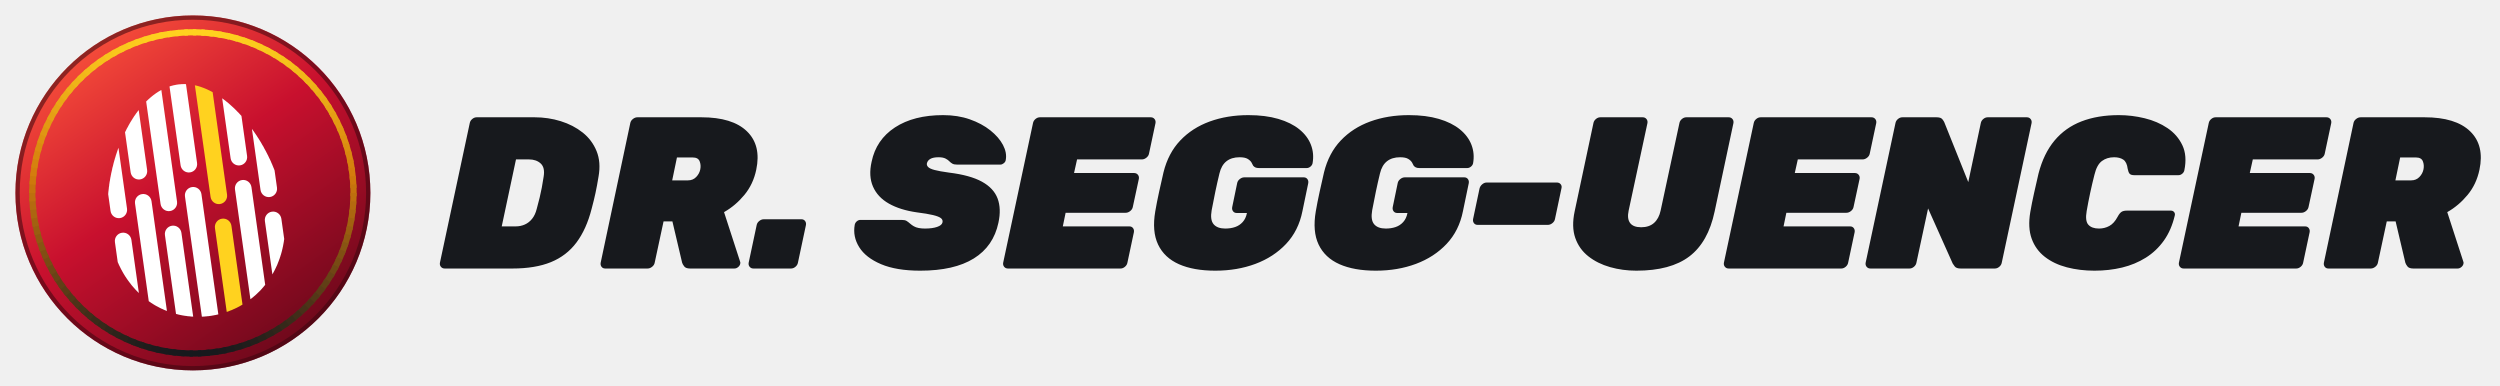
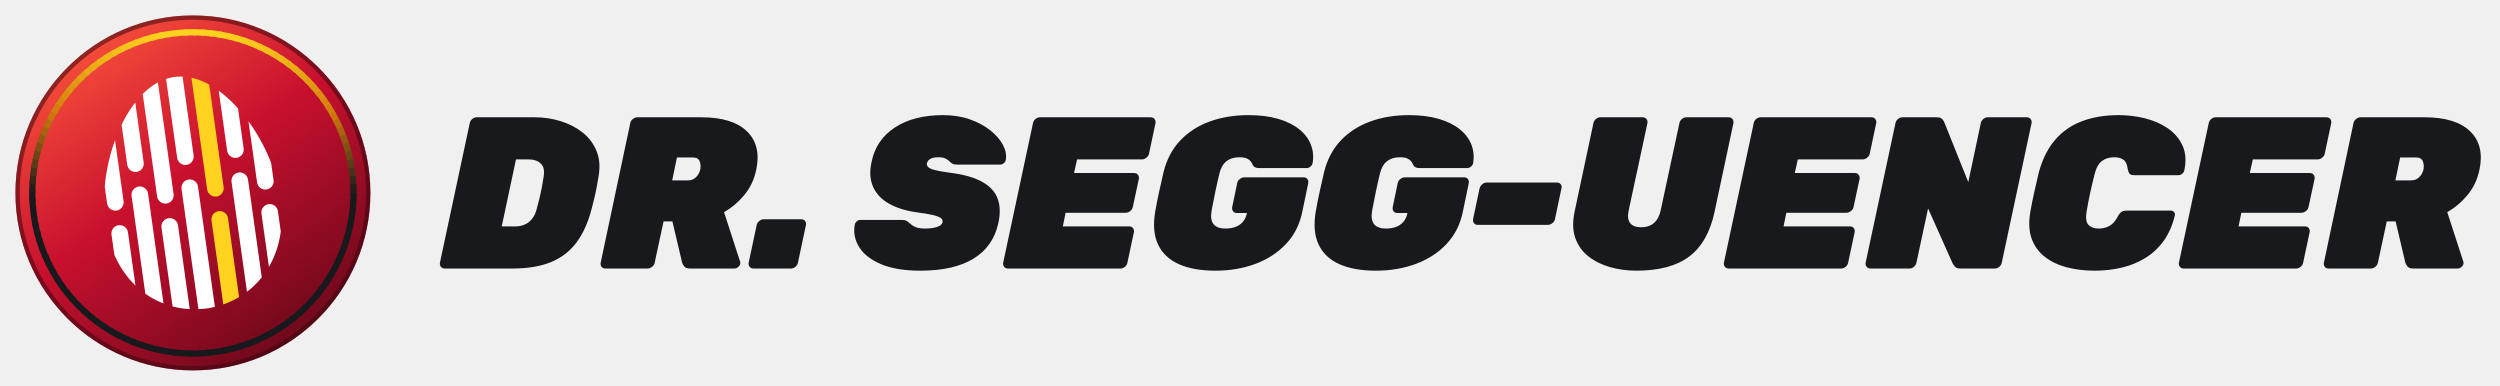
<svg xmlns="http://www.w3.org/2000/svg" viewBox="0 0 1296 200" width="1296" height="200">
  <g transform="translate(1.87 1.87) scale(0.38333)">
    <defs>
      <linearGradient id="gllight" x1="0.15" y1="0" x2="0.85" y2="1">
        <stop offset="0" stop-color="#ff5a3c" />
        <stop offset="0.45" stop-color="#c8102e" />
        <stop offset="1" stop-color="#5e0718" />
      </linearGradient>
    </defs>
    <circle cx="256.0" cy="256.0" r="240" fill="url(#gllight)" />
    <circle cx="256.0" cy="256.0" r="237.1" fill="none" stroke="#3a0610" stroke-opacity="0.55" stroke-width="5.8" />
    <path d="M256.0,38.8 A217.2,217.2 0 0 1 271.9,39.4" fill="none" stroke="#ffd21f" stroke-width="8.4" />
-     <path d="M267.4,39.1 A217.2,217.2 0 0 1 283.2,40.5" fill="none" stroke="#ffd21f" stroke-width="8.4" />
-     <path d="M278.7,40.0 A217.2,217.2 0 0 1 294.5,42.2" fill="none" stroke="#ffd11f" stroke-width="8.4" />
-     <path d="M290.0,41.5 A217.2,217.2 0 0 1 305.6,44.5" fill="none" stroke="#fed01f" stroke-width="8.4" />
-     <path d="M301.2,43.5 A217.2,217.2 0 0 1 316.6,47.4" fill="none" stroke="#fecf1e" stroke-width="8.4" />
-     <path d="M312.2,46.2 A217.2,217.2 0 0 1 327.4,50.9" fill="none" stroke="#fdce1e" stroke-width="8.4" />
-     <path d="M323.1,49.4 A217.2,217.2 0 0 1 338.1,54.9" fill="none" stroke="#fccc1e" stroke-width="8.4" />
-     <path d="M333.8,53.2 A217.2,217.2 0 0 1 348.5,59.5" fill="none" stroke="#fbcb1d" stroke-width="8.4" />
-     <path d="M344.3,57.6 A217.2,217.2 0 0 1 358.6,64.6" fill="none" stroke="#fac81d" stroke-width="8.4" />
-     <path d="M354.6,62.5 A217.2,217.2 0 0 1 368.5,70.2" fill="none" stroke="#f9c61c" stroke-width="8.4" />
-     <path d="M364.6,67.9 A217.2,217.2 0 0 1 378.1,76.4" fill="none" stroke="#f8c41c" stroke-width="8.4" />
-     <path d="M374.3,73.8 A217.2,217.2 0 0 1 387.3,83.0" fill="none" stroke="#f6c11b" stroke-width="8.4" />
-     <path d="M383.7,80.3 A217.2,217.2 0 0 1 396.2,90.1" fill="none" stroke="#f5be1b" stroke-width="8.4" />
-     <path d="M392.7,87.2 A217.2,217.2 0 0 1 404.7,97.7" fill="none" stroke="#f3bb1a" stroke-width="8.4" />
-     <path d="M401.3,94.6 A217.2,217.2 0 0 1 412.8,105.7" fill="none" stroke="#f1b719" stroke-width="8.4" />
-     <path d="M409.6,102.4 A217.2,217.2 0 0 1 420.4,114.1" fill="none" stroke="#efb418" stroke-width="8.4" />
-     <path d="M417.4,110.7 A217.2,217.2 0 0 1 427.6,122.9" fill="none" stroke="#edb018" stroke-width="8.4" />
-     <path d="M424.8,119.3 A217.2,217.2 0 0 1 434.4,132.0" fill="none" stroke="#ebac17" stroke-width="8.4" />
-     <path d="M431.7,128.3 A217.2,217.2 0 0 1 440.6,141.5" fill="none" stroke="#e9a816" stroke-width="8.4" />
-     <path d="M438.2,137.7 A217.2,217.2 0 0 1 446.3,151.4" fill="none" stroke="#e7a315" stroke-width="8.4" />
-     <path d="M444.1,147.4 A217.2,217.2 0 0 1 451.5,161.5" fill="none" stroke="#e59f14" stroke-width="8.4" />
-     <path d="M449.5,157.4 A217.2,217.2 0 0 1 456.2,171.8" fill="none" stroke="#e39a13" stroke-width="8.4" />
-     <path d="M454.4,167.7 A217.2,217.2 0 0 1 460.4,182.4" fill="none" stroke="#e09612" stroke-width="8.4" />
-     <path d="M458.8,178.2 A217.2,217.2 0 0 1 463.9,193.2" fill="none" stroke="#de9111" stroke-width="8.4" />
-     <path d="M462.6,188.9 A217.2,217.2 0 0 1 466.9,204.2" fill="none" stroke="#db8c10" stroke-width="8.4" />
-     <path d="M465.8,199.8 A217.2,217.2 0 0 1 469.4,215.3" fill="none" stroke="#d9870f" stroke-width="8.4" />
-     <path d="M468.5,210.8 A217.2,217.2 0 0 1 471.2,226.5" fill="none" stroke="#d6820e" stroke-width="8.4" />
-     <path d="M470.5,222.0 A217.2,217.2 0 0 1 472.4,237.8" fill="none" stroke="#d47d0d" stroke-width="8.4" />
-     <path d="M472.0,233.3 A217.2,217.2 0 0 1 473.1,249.2" fill="none" stroke="#ce780c" stroke-width="8.4" />
-     <path d="M472.9,244.6 A217.2,217.2 0 0 1 473.2,260.5" fill="none" stroke="#c5730d" stroke-width="8.4" />
-     <path d="M473.2,256.0 A217.2,217.2 0 0 1 472.6,271.9" fill="none" stroke="#bd6f0e" stroke-width="8.4" />
-     <path d="M472.9,267.4 A217.2,217.2 0 0 1 471.5,283.2" fill="none" stroke="#b46a0f" stroke-width="8.4" />
-     <path d="M472.0,278.7 A217.2,217.2 0 0 1 469.8,294.5" fill="none" stroke="#ab6610" stroke-width="8.4" />
-     <path d="M470.5,290.0 A217.2,217.2 0 0 1 467.5,305.6" fill="none" stroke="#a26110" stroke-width="8.4" />
-     <path d="M468.5,301.2 A217.2,217.2 0 0 1 464.6,316.6" fill="none" stroke="#995d11" stroke-width="8.4" />
-     <path d="M465.8,312.2 A217.2,217.2 0 0 1 461.1,327.4" fill="none" stroke="#915812" stroke-width="8.4" />
-     <path d="M462.6,323.1 A217.2,217.2 0 0 1 457.1,338.1" fill="none" stroke="#885413" stroke-width="8.4" />
-     <path d="M458.8,333.8 A217.2,217.2 0 0 1 452.5,348.5" fill="none" stroke="#804f13" stroke-width="8.4" />
-     <path d="M454.4,344.3 A217.2,217.2 0 0 1 447.4,358.6" fill="none" stroke="#784b14" stroke-width="8.4" />
-     <path d="M449.5,354.6 A217.2,217.2 0 0 1 441.8,368.5" fill="none" stroke="#704715" stroke-width="8.4" />
-     <path d="M444.1,364.6 A217.2,217.2 0 0 1 435.6,378.1" fill="none" stroke="#684316" stroke-width="8.4" />
-     <path d="M438.2,374.3 A217.2,217.2 0 0 1 429.0,387.3" fill="none" stroke="#613f16" stroke-width="8.4" />
-     <path d="M431.7,383.7 A217.2,217.2 0 0 1 421.9,396.2" fill="none" stroke="#5a3c17" stroke-width="8.4" />
-     <path d="M424.8,392.7 A217.2,217.2 0 0 1 414.3,404.7" fill="none" stroke="#533818" stroke-width="8.4" />
-     <path d="M417.4,401.3 A217.2,217.2 0 0 1 406.3,412.8" fill="none" stroke="#4c3418" stroke-width="8.4" />
-     <path d="M409.6,409.6 A217.2,217.2 0 0 1 397.9,420.4" fill="none" stroke="#463119" stroke-width="8.4" />
-     <path d="M401.3,417.4 A217.2,217.2 0 0 1 389.1,427.6" fill="none" stroke="#402e19" stroke-width="8.4" />
-     <path d="M392.7,424.8 A217.2,217.2 0 0 1 380.0,434.4" fill="none" stroke="#3a2b1a" stroke-width="8.4" />
-     <path d="M383.7,431.7 A217.2,217.2 0 0 1 370.5,440.6" fill="none" stroke="#35291a" stroke-width="8.4" />
-     <path d="M374.3,438.2 A217.2,217.2 0 0 1 360.6,446.3" fill="none" stroke="#30261b" stroke-width="8.4" />
-     <path d="M364.6,444.1 A217.2,217.2 0 0 1 350.5,451.5" fill="none" stroke="#2c241b" stroke-width="8.4" />
-     <path d="M354.6,449.5 A217.2,217.2 0 0 1 340.2,456.2" fill="none" stroke="#28221b" stroke-width="8.4" />
-     <path d="M344.3,454.4 A217.2,217.2 0 0 1 329.6,460.4" fill="none" stroke="#24201c" stroke-width="8.4" />
-     <path d="M333.8,458.8 A217.2,217.2 0 0 1 318.8,463.9" fill="none" stroke="#211e1c" stroke-width="8.4" />
-     <path d="M323.1,462.6 A217.2,217.2 0 0 1 307.8,466.9" fill="none" stroke="#1e1d1c" stroke-width="8.4" />
-     <path d="M312.2,465.8 A217.2,217.2 0 0 1 296.7,469.4" fill="none" stroke="#1c1b1d" stroke-width="8.4" />
-     <path d="M301.2,468.5 A217.2,217.2 0 0 1 285.5,471.2" fill="none" stroke="#1a1a1d" stroke-width="8.4" />
-     <path d="M290.0,470.5 A217.2,217.2 0 0 1 274.2,472.4" fill="none" stroke="#181a1d" stroke-width="8.4" />
-     <path d="M278.7,472.0 A217.2,217.2 0 0 1 262.8,473.1" fill="none" stroke="#18191d" stroke-width="8.4" />
+     <path d="M267.4,39.1 A217.2,217.2 0 0 1 283.2,40.5" fill="none" stroke="#ffd11f" stroke-width="8.4" />
+     <path d="M278.7,40.0 A217.2,217.2 0 0 1 294.5,42.2" fill="none" stroke="#fed01f" stroke-width="8.4" />
+     <path d="M290.0,41.5 A217.2,217.2 0 0 1 305.6,44.5" fill="none" stroke="#fdcf1e" stroke-width="8.4" />
+     <path d="M301.2,43.5 A217.2,217.2 0 0 1 316.6,47.4" fill="none" stroke="#fdcd1e" stroke-width="8.4" />
+     <path d="M312.2,46.2 A217.2,217.2 0 0 1 327.4,50.9" fill="none" stroke="#fbcb1d" stroke-width="8.4" />
+     <path d="M323.1,49.4 A217.2,217.2 0 0 1 338.1,54.9" fill="none" stroke="#fac81d" stroke-width="8.4" />
+     <path d="M333.8,53.2 A217.2,217.2 0 0 1 348.5,59.5" fill="none" stroke="#f8c51c" stroke-width="8.4" />
+     <path d="M344.3,57.6 A217.2,217.2 0 0 1 358.6,64.6" fill="none" stroke="#f6c11b" stroke-width="8.4" />
+     <path d="M354.6,62.5 A217.2,217.2 0 0 1 368.5,70.2" fill="none" stroke="#f4bd1a" stroke-width="8.4" />
+     <path d="M364.6,67.9 A217.2,217.2 0 0 1 378.1,76.4" fill="none" stroke="#f2b819" stroke-width="8.4" />
+     <path d="M374.3,73.8 A217.2,217.2 0 0 1 387.3,83.0" fill="none" stroke="#efb318" stroke-width="8.4" />
+     <path d="M383.7,80.3 A217.2,217.2 0 0 1 396.2,90.1" fill="none" stroke="#ecae17" stroke-width="8.4" />
+     <path d="M392.7,87.2 A217.2,217.2 0 0 1 404.7,97.7" fill="none" stroke="#e9a816" stroke-width="8.4" />
+     <path d="M401.3,94.6 A217.2,217.2 0 0 1 412.8,105.7" fill="none" stroke="#e6a215" stroke-width="8.4" />
+     <path d="M409.6,102.4 A217.2,217.2 0 0 1 420.4,114.1" fill="none" stroke="#e39b13" stroke-width="8.4" />
+     <path d="M417.4,110.7 A217.2,217.2 0 0 1 427.6,122.9" fill="none" stroke="#df9412" stroke-width="8.4" />
+     <path d="M424.8,119.3 A217.2,217.2 0 0 1 434.4,132.0" fill="none" stroke="#dc8d10" stroke-width="8.4" />
+     <path d="M431.7,128.3 A217.2,217.2 0 0 1 440.6,141.5" fill="none" stroke="#d8860f" stroke-width="8.4" />
+     <path d="M438.2,137.7 A217.2,217.2 0 0 1 446.3,151.4" fill="none" stroke="#d47e0d" stroke-width="8.4" />
+     <path d="M444.1,147.4 A217.2,217.2 0 0 1 451.5,161.5" fill="none" stroke="#c9760d" stroke-width="8.4" />
+     <path d="M449.5,157.4 A217.2,217.2 0 0 1 456.2,171.8" fill="none" stroke="#b86d0e" stroke-width="8.4" />
+     <path d="M454.4,167.7 A217.2,217.2 0 0 1 460.4,182.4" fill="none" stroke="#a66310" stroke-width="8.4" />
+     <path d="M458.8,178.2 A217.2,217.2 0 0 1 463.9,193.2" fill="none" stroke="#945a12" stroke-width="8.4" />
+     <path d="M462.6,188.9 A217.2,217.2 0 0 1 466.9,204.2" fill="none" stroke="#815013" stroke-width="8.4" />
+     <path d="M465.8,199.8 A217.2,217.2 0 0 1 469.4,215.3" fill="none" stroke="#6e4615" stroke-width="8.4" />
+     <path d="M468.5,210.8 A217.2,217.2 0 0 1 471.2,226.5" fill="none" stroke="#5b3c17" stroke-width="8.4" />
+     <path d="M470.5,222.0 A217.2,217.2 0 0 1 472.4,237.8" fill="none" stroke="#483219" stroke-width="8.4" />
+     <path d="M472.0,233.3 A217.2,217.2 0 0 1 473.1,249.2" fill="none" stroke="#34281a" stroke-width="8.4" />
+     <path d="M472.9,244.6 A217.2,217.2 0 0 1 473.2,260.5" fill="none" stroke="#211e1c" stroke-width="8.4" />
+     <path d="M473.2,256.0 A217.2,217.2 0 0 1 472.6,271.9" fill="none" stroke="#17191d" stroke-width="8.4" />
+     <path d="M472.9,267.4 A217.2,217.2 0 0 1 471.5,283.2" fill="none" stroke="#17191d" stroke-width="8.4" />
+     <path d="M472.0,278.7 A217.2,217.2 0 0 1 469.8,294.5" fill="none" stroke="#17191d" stroke-width="8.4" />
+     <path d="M470.5,290.0 A217.2,217.2 0 0 1 467.5,305.6" fill="none" stroke="#17191d" stroke-width="8.4" />
+     <path d="M468.5,301.2 A217.2,217.2 0 0 1 464.6,316.6" fill="none" stroke="#17191d" stroke-width="8.4" />
+     <path d="M465.8,312.2 A217.2,217.2 0 0 1 461.1,327.4" fill="none" stroke="#17191d" stroke-width="8.4" />
+     <path d="M462.6,323.1 A217.2,217.2 0 0 1 457.1,338.1" fill="none" stroke="#17191d" stroke-width="8.4" />
+     <path d="M458.8,333.8 A217.2,217.2 0 0 1 452.5,348.5" fill="none" stroke="#17191d" stroke-width="8.4" />
+     <path d="M454.4,344.3 A217.2,217.2 0 0 1 447.4,358.6" fill="none" stroke="#17191d" stroke-width="8.4" />
+     <path d="M449.5,354.6 A217.2,217.2 0 0 1 441.8,368.5" fill="none" stroke="#17191d" stroke-width="8.4" />
+     <path d="M444.1,364.6 A217.2,217.2 0 0 1 435.6,378.1" fill="none" stroke="#17191d" stroke-width="8.4" />
+     <path d="M438.2,374.3 A217.2,217.2 0 0 1 429.0,387.3" fill="none" stroke="#17191d" stroke-width="8.4" />
+     <path d="M431.7,383.7 A217.2,217.2 0 0 1 421.9,396.2" fill="none" stroke="#17191d" stroke-width="8.4" />
+     <path d="M424.8,392.7 A217.2,217.2 0 0 1 414.3,404.7" fill="none" stroke="#17191d" stroke-width="8.4" />
+     <path d="M417.4,401.3 A217.2,217.2 0 0 1 406.3,412.8" fill="none" stroke="#17191d" stroke-width="8.4" />
+     <path d="M409.6,409.6 A217.2,217.2 0 0 1 397.9,420.4" fill="none" stroke="#17191d" stroke-width="8.4" />
+     <path d="M401.3,417.4 A217.2,217.2 0 0 1 389.1,427.6" fill="none" stroke="#17191d" stroke-width="8.4" />
+     <path d="M392.7,424.8 A217.2,217.2 0 0 1 380.0,434.4" fill="none" stroke="#17191d" stroke-width="8.4" />
+     <path d="M383.7,431.7 A217.2,217.2 0 0 1 370.5,440.6" fill="none" stroke="#17191d" stroke-width="8.4" />
+     <path d="M374.3,438.2 A217.2,217.2 0 0 1 360.6,446.3" fill="none" stroke="#17191d" stroke-width="8.4" />
+     <path d="M364.6,444.1 A217.2,217.2 0 0 1 350.5,451.5" fill="none" stroke="#17191d" stroke-width="8.4" />
+     <path d="M354.6,449.5 A217.2,217.2 0 0 1 340.2,456.2" fill="none" stroke="#17191d" stroke-width="8.4" />
+     <path d="M344.3,454.4 A217.2,217.2 0 0 1 329.6,460.4" fill="none" stroke="#17191d" stroke-width="8.4" />
+     <path d="M333.8,458.8 A217.2,217.2 0 0 1 318.8,463.9" fill="none" stroke="#17191d" stroke-width="8.4" />
+     <path d="M323.1,462.6 A217.2,217.2 0 0 1 307.8,466.9" fill="none" stroke="#17191d" stroke-width="8.4" />
+     <path d="M312.2,465.8 A217.2,217.2 0 0 1 296.7,469.4" fill="none" stroke="#17191d" stroke-width="8.4" />
+     <path d="M301.2,468.5 A217.2,217.2 0 0 1 285.5,471.2" fill="none" stroke="#17191d" stroke-width="8.4" />
+     <path d="M290.0,470.5 A217.2,217.2 0 0 1 274.2,472.4" fill="none" stroke="#17191d" stroke-width="8.4" />
+     <path d="M278.7,472.0 A217.2,217.2 0 0 1 262.8,473.1" fill="none" stroke="#17191d" stroke-width="8.4" />
    <path d="M267.4,472.9 A217.2,217.2 0 0 1 251.5,473.2" fill="none" stroke="#17191d" stroke-width="8.4" />
    <path d="M256.0,473.2 A217.2,217.2 0 0 1 240.1,472.6" fill="none" stroke="#17191d" stroke-width="8.4" />
-     <path d="M244.6,472.9 A217.2,217.2 0 0 1 228.8,471.5" fill="none" stroke="#18191d" stroke-width="8.4" />
-     <path d="M233.3,472.0 A217.2,217.2 0 0 1 217.5,469.8" fill="none" stroke="#181a1d" stroke-width="8.4" />
-     <path d="M222.0,470.5 A217.2,217.2 0 0 1 206.4,467.5" fill="none" stroke="#1a1a1d" stroke-width="8.4" />
-     <path d="M210.8,468.5 A217.2,217.2 0 0 1 195.4,464.6" fill="none" stroke="#1c1b1d" stroke-width="8.4" />
-     <path d="M199.8,465.8 A217.2,217.2 0 0 1 184.6,461.1" fill="none" stroke="#1e1d1c" stroke-width="8.4" />
-     <path d="M188.9,462.6 A217.2,217.2 0 0 1 173.9,457.1" fill="none" stroke="#211e1c" stroke-width="8.4" />
-     <path d="M178.2,458.8 A217.2,217.2 0 0 1 163.5,452.5" fill="none" stroke="#24201c" stroke-width="8.4" />
-     <path d="M167.7,454.4 A217.2,217.2 0 0 1 153.4,447.4" fill="none" stroke="#28221b" stroke-width="8.4" />
-     <path d="M157.4,449.5 A217.2,217.2 0 0 1 143.5,441.8" fill="none" stroke="#2c241b" stroke-width="8.4" />
-     <path d="M147.4,444.1 A217.2,217.2 0 0 1 133.9,435.6" fill="none" stroke="#30261b" stroke-width="8.4" />
-     <path d="M137.7,438.2 A217.2,217.2 0 0 1 124.7,429.0" fill="none" stroke="#35291a" stroke-width="8.4" />
-     <path d="M128.3,431.7 A217.2,217.2 0 0 1 115.8,421.9" fill="none" stroke="#3a2b1a" stroke-width="8.4" />
-     <path d="M119.3,424.8 A217.2,217.2 0 0 1 107.3,414.3" fill="none" stroke="#402e19" stroke-width="8.4" />
-     <path d="M110.7,417.4 A217.2,217.2 0 0 1 99.2,406.3" fill="none" stroke="#463119" stroke-width="8.4" />
-     <path d="M102.4,409.6 A217.2,217.2 0 0 1 91.6,397.9" fill="none" stroke="#4c3418" stroke-width="8.4" />
-     <path d="M94.6,401.3 A217.2,217.2 0 0 1 84.4,389.1" fill="none" stroke="#533818" stroke-width="8.4" />
-     <path d="M87.2,392.7 A217.2,217.2 0 0 1 77.6,380.0" fill="none" stroke="#5a3c17" stroke-width="8.4" />
-     <path d="M80.3,383.7 A217.2,217.2 0 0 1 71.4,370.5" fill="none" stroke="#613f16" stroke-width="8.4" />
-     <path d="M73.8,374.3 A217.2,217.2 0 0 1 65.7,360.6" fill="none" stroke="#684316" stroke-width="8.4" />
-     <path d="M67.9,364.6 A217.2,217.2 0 0 1 60.5,350.5" fill="none" stroke="#704715" stroke-width="8.4" />
-     <path d="M62.5,354.6 A217.2,217.2 0 0 1 55.8,340.2" fill="none" stroke="#784b14" stroke-width="8.4" />
-     <path d="M57.6,344.3 A217.2,217.2 0 0 1 51.6,329.6" fill="none" stroke="#804f13" stroke-width="8.4" />
-     <path d="M53.2,333.8 A217.2,217.2 0 0 1 48.1,318.8" fill="none" stroke="#885413" stroke-width="8.4" />
-     <path d="M49.4,323.1 A217.2,217.2 0 0 1 45.1,307.8" fill="none" stroke="#915812" stroke-width="8.4" />
-     <path d="M46.2,312.2 A217.2,217.2 0 0 1 42.6,296.7" fill="none" stroke="#995d11" stroke-width="8.4" />
-     <path d="M43.5,301.2 A217.2,217.2 0 0 1 40.8,285.5" fill="none" stroke="#a26110" stroke-width="8.4" />
-     <path d="M41.5,290.0 A217.2,217.2 0 0 1 39.6,274.2" fill="none" stroke="#ab6610" stroke-width="8.4" />
-     <path d="M40.0,278.7 A217.2,217.2 0 0 1 38.9,262.8" fill="none" stroke="#b46a0f" stroke-width="8.4" />
-     <path d="M39.1,267.4 A217.2,217.2 0 0 1 38.8,251.5" fill="none" stroke="#bd6f0e" stroke-width="8.4" />
-     <path d="M38.8,256.0 A217.2,217.2 0 0 1 39.4,240.1" fill="none" stroke="#c5730d" stroke-width="8.4" />
-     <path d="M39.1,244.6 A217.2,217.2 0 0 1 40.5,228.8" fill="none" stroke="#ce780c" stroke-width="8.4" />
-     <path d="M40.0,233.3 A217.2,217.2 0 0 1 42.2,217.5" fill="none" stroke="#d47d0d" stroke-width="8.4" />
-     <path d="M41.5,222.0 A217.2,217.2 0 0 1 44.5,206.4" fill="none" stroke="#d6820e" stroke-width="8.4" />
-     <path d="M43.5,210.8 A217.2,217.2 0 0 1 47.4,195.4" fill="none" stroke="#d9870f" stroke-width="8.4" />
-     <path d="M46.2,199.8 A217.2,217.2 0 0 1 50.9,184.6" fill="none" stroke="#db8c10" stroke-width="8.4" />
-     <path d="M49.4,188.9 A217.2,217.2 0 0 1 54.9,173.9" fill="none" stroke="#de9111" stroke-width="8.4" />
-     <path d="M53.2,178.2 A217.2,217.2 0 0 1 59.5,163.5" fill="none" stroke="#e09612" stroke-width="8.4" />
-     <path d="M57.6,167.7 A217.2,217.2 0 0 1 64.6,153.4" fill="none" stroke="#e39a13" stroke-width="8.4" />
-     <path d="M62.5,157.4 A217.2,217.2 0 0 1 70.2,143.5" fill="none" stroke="#e59f14" stroke-width="8.4" />
-     <path d="M67.9,147.4 A217.2,217.2 0 0 1 76.4,133.9" fill="none" stroke="#e7a315" stroke-width="8.4" />
-     <path d="M73.8,137.7 A217.2,217.2 0 0 1 83.0,124.7" fill="none" stroke="#e9a816" stroke-width="8.4" />
-     <path d="M80.3,128.3 A217.2,217.2 0 0 1 90.1,115.8" fill="none" stroke="#ebac17" stroke-width="8.4" />
-     <path d="M87.2,119.3 A217.2,217.2 0 0 1 97.7,107.3" fill="none" stroke="#edb018" stroke-width="8.4" />
-     <path d="M94.6,110.7 A217.2,217.2 0 0 1 105.7,99.2" fill="none" stroke="#efb418" stroke-width="8.4" />
-     <path d="M102.4,102.4 A217.2,217.2 0 0 1 114.1,91.6" fill="none" stroke="#f1b719" stroke-width="8.4" />
-     <path d="M110.7,94.6 A217.2,217.2 0 0 1 122.9,84.4" fill="none" stroke="#f3bb1a" stroke-width="8.4" />
-     <path d="M119.3,87.2 A217.2,217.2 0 0 1 132.0,77.6" fill="none" stroke="#f5be1b" stroke-width="8.4" />
-     <path d="M128.3,80.3 A217.2,217.2 0 0 1 141.5,71.4" fill="none" stroke="#f6c11b" stroke-width="8.4" />
-     <path d="M137.7,73.8 A217.2,217.2 0 0 1 151.4,65.7" fill="none" stroke="#f8c41c" stroke-width="8.4" />
-     <path d="M147.4,67.9 A217.2,217.2 0 0 1 161.5,60.5" fill="none" stroke="#f9c61c" stroke-width="8.4" />
-     <path d="M157.4,62.5 A217.2,217.2 0 0 1 171.8,55.8" fill="none" stroke="#fac81d" stroke-width="8.4" />
-     <path d="M167.7,57.6 A217.2,217.2 0 0 1 182.4,51.6" fill="none" stroke="#fbcb1d" stroke-width="8.4" />
-     <path d="M178.2,53.2 A217.2,217.2 0 0 1 193.2,48.1" fill="none" stroke="#fccc1e" stroke-width="8.4" />
-     <path d="M188.9,49.4 A217.2,217.2 0 0 1 204.2,45.1" fill="none" stroke="#fdce1e" stroke-width="8.4" />
-     <path d="M199.8,46.2 A217.2,217.2 0 0 1 215.3,42.6" fill="none" stroke="#fecf1e" stroke-width="8.4" />
-     <path d="M210.8,43.5 A217.2,217.2 0 0 1 226.5,40.8" fill="none" stroke="#fed01f" stroke-width="8.4" />
-     <path d="M222.0,41.5 A217.2,217.2 0 0 1 237.8,39.6" fill="none" stroke="#ffd11f" stroke-width="8.4" />
-     <path d="M233.3,40.0 A217.2,217.2 0 0 1 249.2,38.9" fill="none" stroke="#ffd21f" stroke-width="8.4" />
+     <path d="M244.6,472.9 A217.2,217.2 0 0 1 228.8,471.5" fill="none" stroke="#17191d" stroke-width="8.4" />
+     <path d="M233.3,472.0 A217.2,217.2 0 0 1 217.5,469.8" fill="none" stroke="#17191d" stroke-width="8.4" />
+     <path d="M222.0,470.5 A217.2,217.2 0 0 1 206.4,467.5" fill="none" stroke="#17191d" stroke-width="8.4" />
+     <path d="M210.8,468.5 A217.2,217.2 0 0 1 195.4,464.6" fill="none" stroke="#17191d" stroke-width="8.4" />
+     <path d="M199.8,465.8 A217.2,217.2 0 0 1 184.6,461.1" fill="none" stroke="#17191d" stroke-width="8.4" />
+     <path d="M188.9,462.6 A217.2,217.2 0 0 1 173.9,457.1" fill="none" stroke="#17191d" stroke-width="8.4" />
+     <path d="M178.2,458.8 A217.2,217.2 0 0 1 163.5,452.5" fill="none" stroke="#17191d" stroke-width="8.4" />
+     <path d="M167.7,454.4 A217.2,217.2 0 0 1 153.4,447.4" fill="none" stroke="#17191d" stroke-width="8.4" />
+     <path d="M157.4,449.5 A217.2,217.2 0 0 1 143.5,441.8" fill="none" stroke="#17191d" stroke-width="8.4" />
+     <path d="M147.4,444.1 A217.2,217.2 0 0 1 133.9,435.6" fill="none" stroke="#17191d" stroke-width="8.4" />
+     <path d="M137.7,438.2 A217.2,217.2 0 0 1 124.7,429.0" fill="none" stroke="#17191d" stroke-width="8.4" />
+     <path d="M128.3,431.7 A217.2,217.2 0 0 1 115.8,421.9" fill="none" stroke="#17191d" stroke-width="8.4" />
+     <path d="M119.3,424.8 A217.2,217.2 0 0 1 107.3,414.3" fill="none" stroke="#17191d" stroke-width="8.4" />
+     <path d="M110.7,417.4 A217.2,217.2 0 0 1 99.2,406.3" fill="none" stroke="#17191d" stroke-width="8.4" />
+     <path d="M102.4,409.6 A217.2,217.2 0 0 1 91.6,397.9" fill="none" stroke="#17191d" stroke-width="8.4" />
+     <path d="M94.6,401.3 A217.2,217.2 0 0 1 84.4,389.1" fill="none" stroke="#17191d" stroke-width="8.4" />
+     <path d="M87.2,392.7 A217.2,217.2 0 0 1 77.6,380.0" fill="none" stroke="#17191d" stroke-width="8.4" />
+     <path d="M80.3,383.7 A217.2,217.2 0 0 1 71.4,370.5" fill="none" stroke="#17191d" stroke-width="8.4" />
+     <path d="M73.8,374.3 A217.2,217.2 0 0 1 65.7,360.6" fill="none" stroke="#17191d" stroke-width="8.4" />
+     <path d="M67.9,364.6 A217.2,217.2 0 0 1 60.5,350.5" fill="none" stroke="#17191d" stroke-width="8.4" />
+     <path d="M62.5,354.6 A217.2,217.2 0 0 1 55.8,340.2" fill="none" stroke="#17191d" stroke-width="8.4" />
+     <path d="M57.6,344.3 A217.2,217.2 0 0 1 51.6,329.6" fill="none" stroke="#17191d" stroke-width="8.4" />
+     <path d="M53.2,333.8 A217.2,217.2 0 0 1 48.1,318.8" fill="none" stroke="#17191d" stroke-width="8.4" />
+     <path d="M49.4,323.1 A217.2,217.2 0 0 1 45.1,307.8" fill="none" stroke="#17191d" stroke-width="8.4" />
+     <path d="M46.2,312.2 A217.2,217.2 0 0 1 42.6,296.7" fill="none" stroke="#17191d" stroke-width="8.4" />
+     <path d="M43.5,301.2 A217.2,217.2 0 0 1 40.8,285.5" fill="none" stroke="#17191d" stroke-width="8.4" />
+     <path d="M41.5,290.0 A217.2,217.2 0 0 1 39.6,274.2" fill="none" stroke="#17191d" stroke-width="8.4" />
+     <path d="M40.0,278.7 A217.2,217.2 0 0 1 38.9,262.8" fill="none" stroke="#17191d" stroke-width="8.4" />
+     <path d="M39.1,267.4 A217.2,217.2 0 0 1 38.8,251.5" fill="none" stroke="#17191d" stroke-width="8.4" />
+     <path d="M38.8,256.0 A217.2,217.2 0 0 1 39.4,240.1" fill="none" stroke="#211e1c" stroke-width="8.4" />
+     <path d="M39.1,244.6 A217.2,217.2 0 0 1 40.5,228.8" fill="none" stroke="#34281a" stroke-width="8.4" />
+     <path d="M40.0,233.3 A217.2,217.2 0 0 1 42.2,217.5" fill="none" stroke="#483219" stroke-width="8.4" />
+     <path d="M41.5,222.0 A217.2,217.2 0 0 1 44.5,206.4" fill="none" stroke="#5b3c17" stroke-width="8.4" />
+     <path d="M43.5,210.8 A217.2,217.2 0 0 1 47.4,195.4" fill="none" stroke="#6e4615" stroke-width="8.4" />
+     <path d="M46.2,199.8 A217.2,217.2 0 0 1 50.9,184.6" fill="none" stroke="#815013" stroke-width="8.4" />
+     <path d="M49.4,188.9 A217.2,217.2 0 0 1 54.9,173.9" fill="none" stroke="#945a12" stroke-width="8.4" />
+     <path d="M53.2,178.2 A217.2,217.2 0 0 1 59.5,163.5" fill="none" stroke="#a66310" stroke-width="8.4" />
+     <path d="M57.6,167.7 A217.2,217.2 0 0 1 64.6,153.4" fill="none" stroke="#b86d0e" stroke-width="8.4" />
+     <path d="M62.5,157.4 A217.2,217.2 0 0 1 70.2,143.5" fill="none" stroke="#c9760d" stroke-width="8.4" />
+     <path d="M67.9,147.4 A217.2,217.2 0 0 1 76.4,133.9" fill="none" stroke="#d47e0d" stroke-width="8.4" />
+     <path d="M73.8,137.7 A217.2,217.2 0 0 1 83.0,124.7" fill="none" stroke="#d8860f" stroke-width="8.4" />
+     <path d="M80.3,128.3 A217.2,217.2 0 0 1 90.1,115.8" fill="none" stroke="#dc8d10" stroke-width="8.4" />
+     <path d="M87.2,119.3 A217.2,217.2 0 0 1 97.7,107.3" fill="none" stroke="#df9412" stroke-width="8.4" />
+     <path d="M94.6,110.7 A217.2,217.2 0 0 1 105.7,99.2" fill="none" stroke="#e39b13" stroke-width="8.4" />
+     <path d="M102.4,102.4 A217.2,217.2 0 0 1 114.1,91.6" fill="none" stroke="#e6a215" stroke-width="8.4" />
+     <path d="M110.7,94.6 A217.2,217.2 0 0 1 122.9,84.4" fill="none" stroke="#e9a816" stroke-width="8.4" />
+     <path d="M119.3,87.2 A217.2,217.2 0 0 1 132.0,77.6" fill="none" stroke="#ecae17" stroke-width="8.4" />
+     <path d="M128.3,80.3 A217.2,217.2 0 0 1 141.5,71.4" fill="none" stroke="#efb318" stroke-width="8.4" />
+     <path d="M137.7,73.8 A217.2,217.2 0 0 1 151.4,65.7" fill="none" stroke="#f2b819" stroke-width="8.4" />
+     <path d="M147.4,67.9 A217.2,217.2 0 0 1 161.5,60.5" fill="none" stroke="#f4bd1a" stroke-width="8.4" />
+     <path d="M157.4,62.5 A217.2,217.2 0 0 1 171.8,55.8" fill="none" stroke="#f6c11b" stroke-width="8.4" />
+     <path d="M167.7,57.6 A217.2,217.2 0 0 1 182.4,51.6" fill="none" stroke="#f8c51c" stroke-width="8.4" />
+     <path d="M178.2,53.2 A217.2,217.2 0 0 1 193.2,48.1" fill="none" stroke="#fac81d" stroke-width="8.4" />
+     <path d="M188.9,49.4 A217.2,217.2 0 0 1 204.2,45.1" fill="none" stroke="#fbcb1d" stroke-width="8.4" />
+     <path d="M199.8,46.2 A217.2,217.2 0 0 1 215.3,42.6" fill="none" stroke="#fdcd1e" stroke-width="8.4" />
+     <path d="M210.8,43.5 A217.2,217.2 0 0 1 226.5,40.8" fill="none" stroke="#fdcf1e" stroke-width="8.4" />
+     <path d="M222.0,41.5 A217.2,217.2 0 0 1 237.8,39.6" fill="none" stroke="#fed01f" stroke-width="8.4" />
+     <path d="M233.3,40.0 A217.2,217.2 0 0 1 249.2,38.9" fill="none" stroke="#ffd11f" stroke-width="8.4" />
    <path d="M244.6,39.1 A217.2,217.2 0 0 1 260.5,38.8" fill="none" stroke="#ffd21f" stroke-width="8.4" />
    <clipPath id="cellight">
      <path d="M256.0,108.0 L256.9,108.0 L257.7,108.0 L258.6,108.1 L259.5,108.1 L260.3,108.2 L261.2,108.2 L262.1,108.3 L262.9,108.4 L263.8,108.5 L264.6,108.6 L265.5,108.7 L266.4,108.9 L267.2,109.0 L268.1,109.2 L269.0,109.4 L269.8,109.5 L270.7,109.7 L271.5,109.9 L272.4,110.2 L273.3,110.4 L274.1,110.6 L275.0,110.9 L275.8,111.2 L276.7,111.5 L277.6,111.7 L278.4,112.0 L279.3,112.4 L280.1,112.7 L281.0,113.0 L281.8,113.4 L282.7,113.7 L283.5,114.1 L284.4,114.5 L285.2,114.9 L286.1,115.3 L286.9,115.7 L287.8,116.2 L288.6,116.6 L289.4,117.1 L290.3,117.5 L291.1,118.0 L292.0,118.5 L292.8,119.0 L293.6,119.5 L294.5,120.0 L295.3,120.6 L296.1,121.1 L297.0,121.7 L297.8,122.2 L298.6,122.8 L299.5,123.4 L300.3,124.0 L301.1,124.6 L301.9,125.2 L302.8,125.9 L303.6,126.5 L304.4,127.1 L305.2,127.8 L306.0,128.5 L306.8,129.2 L307.6,129.9 L308.4,130.6 L309.2,131.3 L310.0,132.0 L310.8,132.7 L311.6,133.5 L312.4,134.2 L313.2,135.0 L314.0,135.8 L314.8,136.6 L315.6,137.4 L316.4,138.2 L317.2,139.0 L317.9,139.8 L318.7,140.7 L319.5,141.5 L320.3,142.3 L321.0,143.2 L321.8,144.1 L322.6,145.0 L323.3,145.9 L324.1,146.8 L324.8,147.7 L325.6,148.6 L326.3,149.5 L327.1,150.4 L327.8,151.4 L328.5,152.3 L329.3,153.3 L330.0,154.3 L330.7,155.3 L331.4,156.2 L332.2,157.2 L332.9,158.2 L333.6,159.3 L334.3,160.3 L335.0,161.3 L335.7,162.3 L336.4,163.4 L337.1,164.4 L337.8,165.5 L338.5,166.6 L339.1,167.6 L339.8,168.7 L340.5,169.8 L341.2,170.9 L341.8,172.0 L342.5,173.1 L343.1,174.2 L343.8,175.4 L344.4,176.5 L345.1,177.6 L345.7,178.8 L346.3,179.9 L347.0,181.1 L347.6,182.3 L348.2,183.4 L348.8,184.6 L349.4,185.8 L350.0,187.0 L350.6,188.2 L351.2,189.4 L351.8,190.6 L352.4,191.8 L352.9,193.0 L353.5,194.3 L354.1,195.5 L354.6,196.7 L355.2,198.0 L355.7,199.2 L356.3,200.5 L356.8,201.7 L357.3,203.0 L357.8,204.3 L358.3,205.5 L358.9,206.8 L359.4,208.1 L359.8,209.4 L360.3,210.7 L360.8,212.0 L361.3,213.3 L361.8,214.6 L362.2,215.9 L362.7,217.2 L363.1,218.5 L363.6,219.8 L364.0,221.1 L364.4,222.4 L364.8,223.8 L365.3,225.1 L365.7,226.4 L366.1,227.8 L366.5,229.1 L366.8,230.5 L367.2,231.8 L367.6,233.1 L367.9,234.5 L368.3,235.9 L368.6,237.2 L369.0,238.6 L369.3,239.9 L369.6,241.3 L369.9,242.6 L370.2,244.0 L370.5,245.4 L370.8,246.7 L371.1,248.1 L371.4,249.5 L371.7,250.9 L371.9,252.2 L372.2,253.6 L372.4,255.0 L372.6,256.4 L372.9,257.7 L373.1,259.1 L373.3,260.5 L373.5,261.9 L373.7,263.2 L373.8,264.6 L374.0,266.0 L374.2,267.4 L374.3,268.8 L374.5,270.1 L374.6,271.5 L374.7,272.9 L374.8,274.3 L374.9,275.6 L375.0,277.0 L375.1,278.4 L375.2,279.8 L375.3,281.1 L375.3,282.5 L375.4,283.9 L375.4,285.3 L375.4,286.6 L375.5,288.0 L375.5,289.4 L375.5,290.7 L375.5,292.1 L375.4,293.4 L375.4,294.8 L375.4,296.1 L375.3,297.5 L375.3,298.9 L375.2,300.2 L375.1,301.5 L375.0,302.9 L374.9,304.2 L374.8,305.6 L374.7,306.9 L374.6,308.2 L374.4,309.6 L374.3,310.9 L374.1,312.2 L374.0,313.5 L373.8,314.8 L373.6,316.1 L373.4,317.4 L373.2,318.7 L373.0,320.0 L372.7,321.3 L372.5,322.6 L372.2,323.9 L372.0,325.2 L371.7,326.5 L371.4,327.7 L371.1,329.0 L370.8,330.3 L370.5,331.5 L370.2,332.8 L369.8,334.0 L369.5,335.3 L369.1,336.5 L368.8,337.7 L368.4,339.0 L368.0,340.2 L367.6,341.4 L367.2,342.6 L366.8,343.8 L366.4,345.0 L365.9,346.2 L365.5,347.4 L365.0,348.6 L364.6,349.7 L364.1,350.9 L363.6,352.1 L363.1,353.2 L362.6,354.4 L362.1,355.5 L361.5,356.6 L361.0,357.8 L360.4,358.9 L359.9,360.0 L359.3,361.1 L358.7,362.2 L358.1,363.3 L357.5,364.4 L356.9,365.4 L356.3,366.5 L355.7,367.6 L355.1,368.6 L354.4,369.7 L353.7,370.7 L353.1,371.7 L352.4,372.7 L351.7,373.8 L351.0,374.8 L350.3,375.8 L349.6,376.7 L348.9,377.7 L348.1,378.7 L347.4,379.7 L346.7,380.6 L345.9,381.6 L345.1,382.5 L344.3,383.4 L343.6,384.3 L342.8,385.2 L342.0,386.1 L341.1,387.0 L340.3,387.9 L339.5,388.8 L338.7,389.7 L337.8,390.5 L337.0,391.3 L336.1,392.2 L335.2,393.0 L334.3,393.8 L333.4,394.6 L332.6,395.4 L331.6,396.2 L330.7,397.0 L329.8,397.8 L328.9,398.5 L328.0,399.3 L327.0,400.0 L326.1,400.7 L325.1,401.4 L324.1,402.1 L323.2,402.8 L322.2,403.5 L321.2,404.2 L320.2,404.9 L319.2,405.5 L318.2,406.1 L317.2,406.8 L316.2,407.4 L315.2,408.0 L314.1,408.6 L313.1,409.2 L312.1,409.8 L311.0,410.3 L310.0,410.9 L308.9,411.4 L307.8,412.0 L306.8,412.5 L305.7,413.0 L304.6,413.5 L303.5,414.0 L302.4,414.5 L301.3,414.9 L300.2,415.4 L299.1,415.8 L298.0,416.3 L296.9,416.7 L295.8,417.1 L294.7,417.5 L293.5,417.9 L292.4,418.3 L291.3,418.6 L290.1,419.0 L289.0,419.3 L287.8,419.6 L286.7,420.0 L285.5,420.3 L284.4,420.5 L283.2,420.8 L282.1,421.1 L280.9,421.4 L279.7,421.6 L278.5,421.8 L277.4,422.1 L276.2,422.3 L275.0,422.5 L273.8,422.6 L272.7,422.8 L271.5,423.0 L270.3,423.1 L269.1,423.3 L267.9,423.4 L266.7,423.5 L265.5,423.6 L264.4,423.7 L263.2,423.8 L262.0,423.8 L260.8,423.9 L259.6,423.9 L258.4,424.0 L257.2,424.0 L256.0,424.0 L254.8,424.0 L253.6,424.0 L252.4,423.9 L251.2,423.9 L250.0,423.8 L248.8,423.8 L247.6,423.7 L246.5,423.6 L245.3,423.5 L244.1,423.4 L242.9,423.3 L241.7,423.1 L240.5,423.0 L239.3,422.8 L238.2,422.6 L237.0,422.5 L235.8,422.3 L234.6,422.1 L233.5,421.8 L232.3,421.6 L231.1,421.4 L229.9,421.1 L228.8,420.8 L227.6,420.5 L226.5,420.3 L225.3,420.0 L224.2,419.6 L223.0,419.3 L221.9,419.0 L220.7,418.6 L219.6,418.3 L218.5,417.9 L217.3,417.5 L216.2,417.1 L215.1,416.7 L214.0,416.3 L212.9,415.8 L211.8,415.4 L210.7,414.9 L209.6,414.5 L208.5,414.0 L207.4,413.5 L206.3,413.0 L205.2,412.5 L204.2,412.0 L203.1,411.4 L202.0,410.9 L201.0,410.3 L199.9,409.8 L198.9,409.2 L197.9,408.6 L196.8,408.0 L195.8,407.4 L194.8,406.8 L193.8,406.1 L192.8,405.5 L191.8,404.9 L190.8,404.2 L189.8,403.5 L188.8,402.8 L187.9,402.1 L186.9,401.4 L185.9,400.7 L185.0,400.0 L184.0,399.3 L183.1,398.5 L182.2,397.8 L181.3,397.0 L180.4,396.2 L179.4,395.4 L178.6,394.6 L177.7,393.8 L176.8,393.0 L175.9,392.2 L175.0,391.3 L174.2,390.5 L173.3,389.7 L172.5,388.8 L171.7,387.9 L170.9,387.0 L170.0,386.1 L169.2,385.2 L168.4,384.3 L167.7,383.4 L166.9,382.5 L166.1,381.6 L165.3,380.6 L164.6,379.7 L163.9,378.7 L163.1,377.7 L162.4,376.7 L161.7,375.8 L161.0,374.8 L160.3,373.8 L159.6,372.7 L158.9,371.7 L158.3,370.7 L157.6,369.7 L156.9,368.6 L156.3,367.6 L155.7,366.5 L155.1,365.4 L154.5,364.4 L153.9,363.3 L153.3,362.2 L152.7,361.1 L152.1,360.0 L151.6,358.9 L151.0,357.8 L150.5,356.6 L149.9,355.5 L149.4,354.4 L148.9,353.2 L148.4,352.1 L147.9,350.9 L147.4,349.7 L147.0,348.6 L146.5,347.4 L146.1,346.2 L145.6,345.0 L145.2,343.8 L144.8,342.6 L144.4,341.4 L144.0,340.2 L143.6,339.0 L143.2,337.7 L142.9,336.5 L142.5,335.3 L142.2,334.0 L141.8,332.8 L141.5,331.5 L141.2,330.3 L140.9,329.0 L140.6,327.7 L140.3,326.5 L140.0,325.2 L139.8,323.9 L139.5,322.6 L139.3,321.3 L139.0,320.0 L138.8,318.7 L138.6,317.4 L138.4,316.1 L138.2,314.8 L138.0,313.5 L137.9,312.2 L137.7,310.9 L137.6,309.6 L137.4,308.2 L137.3,306.9 L137.2,305.6 L137.1,304.2 L137.0,302.9 L136.9,301.5 L136.8,300.2 L136.7,298.9 L136.7,297.5 L136.6,296.1 L136.6,294.8 L136.6,293.4 L136.5,292.1 L136.5,290.7 L136.5,289.4 L136.5,288.0 L136.6,286.6 L136.6,285.3 L136.6,283.9 L136.7,282.5 L136.7,281.1 L136.8,279.8 L136.9,278.4 L137.0,277.0 L137.1,275.6 L137.2,274.3 L137.3,272.9 L137.4,271.5 L137.5,270.1 L137.7,268.8 L137.8,267.4 L138.0,266.0 L138.2,264.6 L138.3,263.2 L138.5,261.9 L138.7,260.5 L138.9,259.1 L139.1,257.7 L139.4,256.4 L139.6,255.0 L139.8,253.6 L140.1,252.2 L140.3,250.9 L140.6,249.5 L140.9,248.1 L141.2,246.7 L141.5,245.4 L141.8,244.0 L142.1,242.6 L142.4,241.3 L142.7,239.9 L143.0,238.6 L143.4,237.2 L143.7,235.9 L144.1,234.5 L144.4,233.1 L144.8,231.8 L145.2,230.5 L145.5,229.1 L145.9,227.8 L146.3,226.4 L146.7,225.1 L147.2,223.8 L147.6,222.4 L148.0,221.1 L148.4,219.8 L148.9,218.5 L149.3,217.2 L149.8,215.9 L150.2,214.6 L150.7,213.3 L151.2,212.0 L151.7,210.7 L152.2,209.4 L152.6,208.1 L153.1,206.8 L153.7,205.5 L154.2,204.3 L154.7,203.0 L155.2,201.7 L155.7,200.5 L156.3,199.2 L156.8,198.0 L157.4,196.7 L157.9,195.5 L158.5,194.3 L159.1,193.0 L159.6,191.8 L160.2,190.6 L160.8,189.4 L161.4,188.2 L162.0,187.0 L162.6,185.8 L163.2,184.6 L163.8,183.4 L164.4,182.3 L165.0,181.1 L165.7,179.9 L166.3,178.8 L166.9,177.6 L167.6,176.5 L168.2,175.4 L168.9,174.2 L169.5,173.1 L170.2,172.0 L170.8,170.9 L171.5,169.8 L172.2,168.7 L172.9,167.6 L173.5,166.6 L174.2,165.5 L174.9,164.4 L175.6,163.4 L176.3,162.3 L177.0,161.3 L177.7,160.3 L178.4,159.3 L179.1,158.2 L179.8,157.2 L180.6,156.2 L181.3,155.3 L182.0,154.3 L182.7,153.3 L183.5,152.3 L184.2,151.4 L184.9,150.4 L185.7,149.5 L186.4,148.6 L187.2,147.7 L187.9,146.8 L188.7,145.9 L189.4,145.0 L190.2,144.1 L191.0,143.2 L191.7,142.3 L192.5,141.5 L193.3,140.7 L194.1,139.8 L194.8,139.0 L195.6,138.2 L196.4,137.4 L197.2,136.6 L198.0,135.8 L198.8,135.0 L199.6,134.2 L200.4,133.5 L201.2,132.7 L202.0,132.0 L202.8,131.3 L203.6,130.6 L204.4,129.9 L205.2,129.2 L206.0,128.5 L206.8,127.8 L207.6,127.1 L208.4,126.5 L209.2,125.9 L210.1,125.2 L210.9,124.6 L211.7,124.0 L212.5,123.4 L213.4,122.8 L214.2,122.2 L215.0,121.7 L215.9,121.1 L216.7,120.6 L217.5,120.0 L218.4,119.5 L219.2,119.0 L220.0,118.5 L220.9,118.0 L221.7,117.5 L222.6,117.1 L223.4,116.6 L224.2,116.2 L225.1,115.7 L225.9,115.3 L226.8,114.9 L227.6,114.5 L228.5,114.1 L229.3,113.7 L230.2,113.4 L231.0,113.0 L231.9,112.7 L232.7,112.4 L233.6,112.0 L234.4,111.7 L235.3,111.5 L236.2,111.2 L237.0,110.9 L237.9,110.6 L238.7,110.4 L239.6,110.2 L240.5,109.9 L241.3,109.7 L242.2,109.5 L243.0,109.4 L243.9,109.2 L244.8,109.0 L245.6,108.9 L246.5,108.7 L247.4,108.6 L248.2,108.5 L249.1,108.4 L249.9,108.3 L250.8,108.2 L251.7,108.2 L252.5,108.1 L253.4,108.1 L254.3,108.0 L255.1,108.0Z" />
    </clipPath>
-     <g transform="rotate(-8 256.0 256.0)">
+     <g transform="translate(-4.65 -10.18) rotate(-8 256.0 256.0)">
      <g clip-path="url(#cellight)">
        <rect x="142.3" y="145.7" width="22.5" height="130.3" rx="11.3" fill="#fff" />
        <rect x="142.3" y="296.0" width="22.5" height="126.8" rx="11.3" fill="#fff" />
        <rect x="176.5" y="87.0" width="22.5" height="141.0" rx="11.3" fill="#fff" />
        <rect x="176.5" y="248.0" width="22.5" height="214.1" rx="11.3" fill="#fff" />
        <rect x="210.6" y="57.4" width="22.5" height="218.6" rx="11.3" fill="#fff" />
        <rect x="210.6" y="296.0" width="22.5" height="183.0" rx="11.3" fill="#fff" />
        <rect x="244.7" y="48.0" width="22.5" height="180.0" rx="11.3" fill="#fff" />
        <rect x="244.7" y="248.0" width="22.5" height="236.0" rx="11.3" fill="#fff" />
        <rect x="278.9" y="57.4" width="22.5" height="218.6" rx="11.3" fill="#ffd21f" />
        <rect x="278.9" y="296.0" width="22.5" height="183.0" rx="11.3" fill="#ffd21f" />
        <rect x="313.0" y="87.0" width="22.5" height="141.0" rx="11.3" fill="#fff" />
        <rect x="313.0" y="248.0" width="22.5" height="214.1" rx="11.3" fill="#fff" />
        <rect x="347.1" y="145.7" width="22.5" height="130.3" rx="11.3" fill="#fff" />
        <rect x="347.1" y="296.0" width="22.5" height="126.8" rx="11.3" fill="#fff" />
      </g>
    </g>
  </g>
  <path transform="translate(228.4,139.2)" d="M2.128 0.0Q0.896 0.0 0.168 -0.896Q-0.56 -1.792 -0.336 -3.024L15.12 -75.376Q15.344 -76.608 16.408 -77.504Q17.472 -78.4 18.704 -78.4H48.72Q55.776 -78.4 62.272 -76.384Q68.768 -74.368 73.64 -70.504Q78.512 -66.64 80.864 -60.872Q83.216 -55.104 81.872 -47.6Q81.088 -42.784 80.304 -39.144Q79.52 -35.504 78.288 -30.912Q75.6 -20.384 70.448 -13.496Q65.296 -6.608 57.176 -3.304Q49.056 0.0 37.184 0.0ZM31.696 -21.84H38.976Q41.44 -21.84 43.624 -22.792Q45.808 -23.744 47.432 -25.76Q49.056 -27.776 49.84 -30.912Q50.736 -34.16 51.352 -36.736Q51.968 -39.312 52.472 -41.944Q52.976 -44.576 53.424 -47.6Q54.208 -52.304 51.912 -54.432Q49.616 -56.56 45.808 -56.56H39.088ZM85.344 0.0Q84.112 0.0 83.44 -0.896Q82.768 -1.792 82.992 -3.024L98.336 -75.376Q98.56 -76.608 99.68 -77.504Q100.8 -78.4 102.032 -78.4H135.184Q151.312 -78.4 158.816 -71.12Q166.32 -63.84 163.632 -51.184Q162.064 -43.68 157.472 -38.136Q152.88 -32.592 146.944 -29.232L155.232 -3.696Q155.344 -3.36 155.4 -3.136Q155.456 -2.912 155.344 -2.464Q155.12 -1.456 154.224 -0.728Q153.328 0.0 152.32 0.0H129.36Q127.12 0.0 126.28 -1.12Q125.44 -2.24 125.216 -3.024L120.176 -24.416H115.584L110.992 -3.024Q110.768 -1.792 109.648 -0.896Q108.528 0.0 107.296 0.0ZM120.064 -45.696H128.24Q130.816 -45.696 132.496 -47.432Q134.176 -49.168 134.624 -51.408Q135.072 -53.648 134.288 -55.608Q133.504 -57.568 130.704 -57.568H122.528ZM162.176 0.0Q160.944 0.0 160.216 -0.896Q159.488 -1.792 159.712 -3.024L163.856 -22.512Q164.08 -23.744 165.2 -24.64Q166.32 -25.536 167.552 -25.536H187.04Q188.272 -25.536 188.944 -24.64Q189.616 -23.744 189.392 -22.512L185.248 -3.024Q185.024 -1.792 183.96 -0.896Q182.896 0.0 181.664 0.0ZM248.64 1.12Q236.32 1.12 228.368 -2.24Q220.416 -5.6 217.0 -11.088Q213.584 -16.576 214.704 -22.736Q214.928 -23.744 215.768 -24.472Q216.608 -25.2 217.616 -25.2H238.896Q240.688 -25.2 241.528 -24.696Q242.368 -24.192 243.376 -23.296Q244.272 -22.512 245.336 -21.896Q246.4 -21.28 247.856 -21.0Q249.312 -20.72 251.104 -20.72Q254.912 -20.72 257.376 -21.56Q259.84 -22.4 260.176 -23.856Q260.512 -25.2 259.392 -26.096Q258.272 -26.992 255.248 -27.72Q252.224 -28.448 246.848 -29.12Q238.224 -30.352 232.4 -33.656Q226.576 -36.96 224.168 -42.448Q221.76 -47.936 223.44 -55.328Q225.792 -66.752 235.536 -73.136Q245.28 -79.52 260.512 -79.52Q268.128 -79.52 274.344 -77.336Q280.56 -75.152 284.984 -71.624Q289.408 -68.096 291.536 -64.064Q293.664 -60.032 292.992 -56.336Q292.88 -55.328 291.984 -54.6Q291.088 -53.872 290.192 -53.872H267.792Q266.224 -53.872 265.384 -54.32Q264.544 -54.768 263.648 -55.664Q263.2 -56.224 261.856 -56.952Q260.512 -57.68 258.16 -57.68Q255.36 -57.68 253.904 -56.84Q252.448 -56.0 252.112 -54.544Q251.888 -53.536 252.728 -52.64Q253.568 -51.744 256.088 -51.072Q258.608 -50.4 263.536 -49.728Q274.512 -48.384 280.616 -45.024Q286.72 -41.664 288.736 -36.344Q290.752 -31.024 289.184 -23.744Q286.608 -11.536 276.416 -5.208Q266.224 1.12 248.64 1.12ZM294.112 0.0Q292.88 0.0 292.152 -0.896Q291.424 -1.792 291.648 -3.024L307.104 -75.376Q307.328 -76.608 308.392 -77.504Q309.456 -78.4 310.688 -78.4H368.144Q369.376 -78.4 370.104 -77.504Q370.832 -76.608 370.608 -75.376L367.248 -59.584Q367.024 -58.352 365.904 -57.456Q364.784 -56.56 363.552 -56.56H329.952L328.384 -49.504H359.52Q360.752 -49.504 361.48 -48.608Q362.208 -47.712 361.984 -46.48L358.848 -31.92Q358.624 -30.688 357.504 -29.792Q356.384 -28.896 355.152 -28.896H324.016L322.56 -21.84H357.056Q358.288 -21.84 358.96 -20.944Q359.632 -20.048 359.408 -18.816L356.048 -3.024Q355.824 -1.792 354.76 -0.896Q353.696 0.0 352.464 0.0ZM401.632 1.12Q390.32 1.12 382.76 -2.24Q375.2 -5.6 371.952 -12.432Q368.704 -19.264 370.496 -29.68Q371.28 -34.272 372.456 -39.648Q373.632 -45.024 374.752 -49.84Q377.216 -59.808 383.432 -66.36Q389.648 -72.912 398.72 -76.216Q407.792 -79.52 418.768 -79.52Q427.616 -79.52 434.28 -77.56Q440.944 -75.6 445.2 -72.128Q449.456 -68.656 451.192 -64.12Q452.928 -59.584 452.032 -54.544Q451.808 -53.536 450.912 -52.808Q450.016 -52.08 449.008 -52.08H424.256Q423.024 -52.08 422.352 -52.416Q421.68 -52.752 421.232 -53.312Q421.008 -53.872 420.392 -54.936Q419.776 -56.0 418.376 -56.84Q416.976 -57.68 414.176 -57.68Q410.032 -57.68 407.4 -55.608Q404.768 -53.536 403.76 -49.28Q402.64 -44.688 401.632 -39.872Q400.624 -35.056 399.728 -30.24Q398.832 -25.2 400.736 -22.96Q402.64 -20.72 406.784 -20.72Q409.584 -20.72 411.88 -21.504Q414.176 -22.288 415.8 -24.08Q417.424 -25.872 417.984 -28.672V-28.784H412.72Q411.488 -28.784 410.816 -29.68Q410.144 -30.576 410.368 -31.808L412.944 -44.24Q413.168 -45.472 414.288 -46.368Q415.408 -47.264 416.64 -47.264H447.44Q448.672 -47.264 449.344 -46.368Q450.016 -45.472 449.792 -44.24L446.768 -29.68Q444.752 -19.6 438.312 -12.768Q431.872 -5.936 422.408 -2.408Q412.944 1.12 401.632 1.12ZM484.848 1.12Q473.536 1.12 465.976 -2.24Q458.416 -5.6 455.168 -12.432Q451.92 -19.264 453.712 -29.68Q454.496 -34.272 455.672 -39.648Q456.848 -45.024 457.968 -49.84Q460.432 -59.808 466.648 -66.36Q472.864 -72.912 481.936 -76.216Q491.008 -79.52 501.984 -79.52Q510.832 -79.52 517.496 -77.56Q524.16 -75.6 528.416 -72.128Q532.672 -68.656 534.408 -64.12Q536.144 -59.584 535.248 -54.544Q535.024 -53.536 534.128 -52.808Q533.232 -52.08 532.224 -52.08H507.472Q506.24 -52.08 505.568 -52.416Q504.896 -52.752 504.448 -53.312Q504.224 -53.872 503.608 -54.936Q502.992 -56.0 501.592 -56.84Q500.192 -57.68 497.392 -57.68Q493.248 -57.68 490.616 -55.608Q487.984 -53.536 486.976 -49.28Q485.856 -44.688 484.848 -39.872Q483.84 -35.056 482.944 -30.24Q482.048 -25.2 483.952 -22.96Q485.856 -20.72 490.0 -20.72Q492.8 -20.72 495.096 -21.504Q497.392 -22.288 499.016 -24.08Q500.64 -25.872 501.2 -28.672V-28.784H495.936Q494.704 -28.784 494.032 -29.68Q493.36 -30.576 493.584 -31.808L496.16 -44.24Q496.384 -45.472 497.504 -46.368Q498.624 -47.264 499.856 -47.264H530.656Q531.888 -47.264 532.56 -46.368Q533.232 -45.472 533.008 -44.24L529.984 -29.68Q527.968 -19.6 521.528 -12.768Q515.088 -5.936 505.624 -2.408Q496.16 1.12 484.848 1.12ZM537.6 -22.624Q536.368 -22.624 535.696 -23.52Q535.024 -24.416 535.248 -25.648L538.608 -41.552Q538.944 -42.784 540.008 -43.68Q541.072 -44.576 542.304 -44.576H578.704Q579.936 -44.576 580.664 -43.68Q581.392 -42.784 581.056 -41.552L577.696 -25.648Q577.472 -24.416 576.352 -23.52Q575.232 -22.624 574 -22.624ZM619.92 1.12Q612.752 1.12 606.256 -0.728Q599.76 -2.576 595.0 -6.328Q590.24 -10.08 588.224 -15.848Q586.208 -21.616 587.888 -29.568L597.632 -75.376Q597.856 -76.608 598.92 -77.504Q599.984 -78.4 601.216 -78.4H623.168Q624.4 -78.4 625.128 -77.504Q625.856 -76.608 625.632 -75.376L615.888 -30.016Q614.992 -25.872 616.616 -23.632Q618.24 -21.392 622.384 -21.392Q626.528 -21.392 629.048 -23.632Q631.568 -25.872 632.464 -30.016L642.208 -75.376Q642.432 -76.608 643.496 -77.504Q644.56 -78.4 645.792 -78.4H667.744Q668.976 -78.4 669.704 -77.504Q670.432 -76.608 670.208 -75.376L660.464 -29.568Q657.104 -13.664 647.36 -6.272Q637.616 1.12 619.92 1.12ZM667.744 0.0Q666.512 0.0 665.784 -0.896Q665.056 -1.792 665.28 -3.024L680.736 -75.376Q680.96 -76.608 682.024 -77.504Q683.088 -78.4 684.32 -78.4H741.776Q743.008 -78.4 743.736 -77.504Q744.464 -76.608 744.24 -75.376L740.88 -59.584Q740.656 -58.352 739.536 -57.456Q738.416 -56.56 737.184 -56.56H703.584L702.016 -49.504H733.152Q734.384 -49.504 735.112 -48.608Q735.84 -47.712 735.616 -46.48L732.48 -31.92Q732.256 -30.688 731.136 -29.792Q730.016 -28.896 728.784 -28.896H697.648L696.192 -21.84H730.688Q731.92 -21.84 732.592 -20.944Q733.264 -20.048 733.04 -18.816L729.68 -3.024Q729.456 -1.792 728.392 -0.896Q727.328 0.0 726.096 0.0ZM741.216 0.0Q739.984 0.0 739.256 -0.896Q738.528 -1.792 738.752 -3.024L754.208 -75.376Q754.432 -76.608 755.496 -77.504Q756.56 -78.4 757.792 -78.4H775.488Q777.728 -78.4 778.512 -77.392Q779.296 -76.384 779.52 -75.824L791.952 -44.8L798.448 -75.376Q798.672 -76.608 799.736 -77.504Q800.8 -78.4 802.032 -78.4H822.304Q823.536 -78.4 824.264 -77.504Q824.992 -76.608 824.768 -75.376L809.312 -3.024Q809.088 -1.792 808.024 -0.896Q806.96 0.0 805.728 0.0H788.032Q785.792 0.0 784.952 -1.064Q784.112 -2.128 783.888 -2.576L771.12 -31.136L765.072 -3.024Q764.848 -1.792 763.784 -0.896Q762.72 0.0 761.488 0.0ZM857.36 1.12Q849.744 1.12 843.08 -0.616Q836.416 -2.352 831.656 -6.048Q826.896 -9.744 824.824 -15.456Q822.752 -21.168 824.096 -29.232Q824.88 -33.824 826.056 -39.088Q827.232 -44.352 828.352 -49.168Q831.04 -59.584 836.64 -66.304Q842.24 -73.024 850.64 -76.272Q859.04 -79.52 870.016 -79.52Q876.736 -79.52 883.4 -77.896Q890.064 -76.272 895.216 -72.8Q900.368 -69.328 902.944 -63.896Q905.52 -58.464 903.952 -50.848Q903.728 -49.84 902.832 -49.112Q901.936 -48.384 900.928 -48.384H878.08Q876.288 -48.384 875.616 -49.112Q874.944 -49.84 874.608 -51.632Q874.16 -55.216 872.312 -56.448Q870.464 -57.68 867.552 -57.68Q863.856 -57.68 861.224 -55.72Q858.592 -53.76 857.36 -48.608Q855.008 -39.424 853.328 -29.792Q852.432 -24.64 854.224 -22.68Q856.016 -20.72 859.712 -20.72Q862.624 -20.72 865.088 -22.064Q867.552 -23.408 869.344 -26.768Q870.352 -28.672 871.36 -29.344Q872.368 -30.016 874.16 -30.016H897.008Q898.016 -30.016 898.632 -29.288Q899.248 -28.56 899.024 -27.552Q897.232 -19.936 893.368 -14.504Q889.504 -9.072 883.96 -5.6Q878.416 -2.128 871.696 -0.504Q864.976 1.12 857.36 1.12ZM903.616 0.0Q902.384 0.0 901.656 -0.896Q900.928 -1.792 901.152 -3.024L916.608 -75.376Q916.832 -76.608 917.896 -77.504Q918.96 -78.4 920.192 -78.4H977.648Q978.88 -78.4 979.608 -77.504Q980.336 -76.608 980.112 -75.376L976.752 -59.584Q976.528 -58.352 975.408 -57.456Q974.288 -56.56 973.056 -56.56H939.456L937.888 -49.504H969.024Q970.256 -49.504 970.984 -48.608Q971.712 -47.712 971.488 -46.48L968.352 -31.92Q968.128 -30.688 967.008 -29.792Q965.888 -28.896 964.656 -28.896H933.52L932.064 -21.84H966.56Q967.792 -21.84 968.464 -20.944Q969.136 -20.048 968.912 -18.816L965.552 -3.024Q965.328 -1.792 964.264 -0.896Q963.2 0.0 961.968 0.0ZM978.656 0.0Q977.424 0.0 976.752 -0.896Q976.08 -1.792 976.304 -3.024L991.648 -75.376Q991.872 -76.608 992.992 -77.504Q994.112 -78.4 995.344 -78.4H1028.496Q1044.624 -78.4 1052.128 -71.12Q1059.632 -63.84 1056.944 -51.184Q1055.376 -43.68 1050.784 -38.136Q1046.192 -32.592 1040.256 -29.232L1048.544 -3.696Q1048.656 -3.36 1048.712 -3.136Q1048.768 -2.912 1048.656 -2.464Q1048.432 -1.456 1047.536 -0.728Q1046.64 0.0 1045.632 0.0H1022.672Q1020.432 0.0 1019.592 -1.12Q1018.752 -2.24 1018.528 -3.024L1013.488 -24.416H1008.896L1004.304 -3.024Q1004.08 -1.792 1002.96 -0.896Q1001.84 0.0 1000.608 0.0ZM1013.376 -45.696H1021.552Q1024.128 -45.696 1025.808 -47.432Q1027.488 -49.168 1027.936 -51.408Q1028.384 -53.648 1027.6 -55.608Q1026.816 -57.568 1024.016 -57.568H1015.84Z" fill="#17191d" />
</svg>
